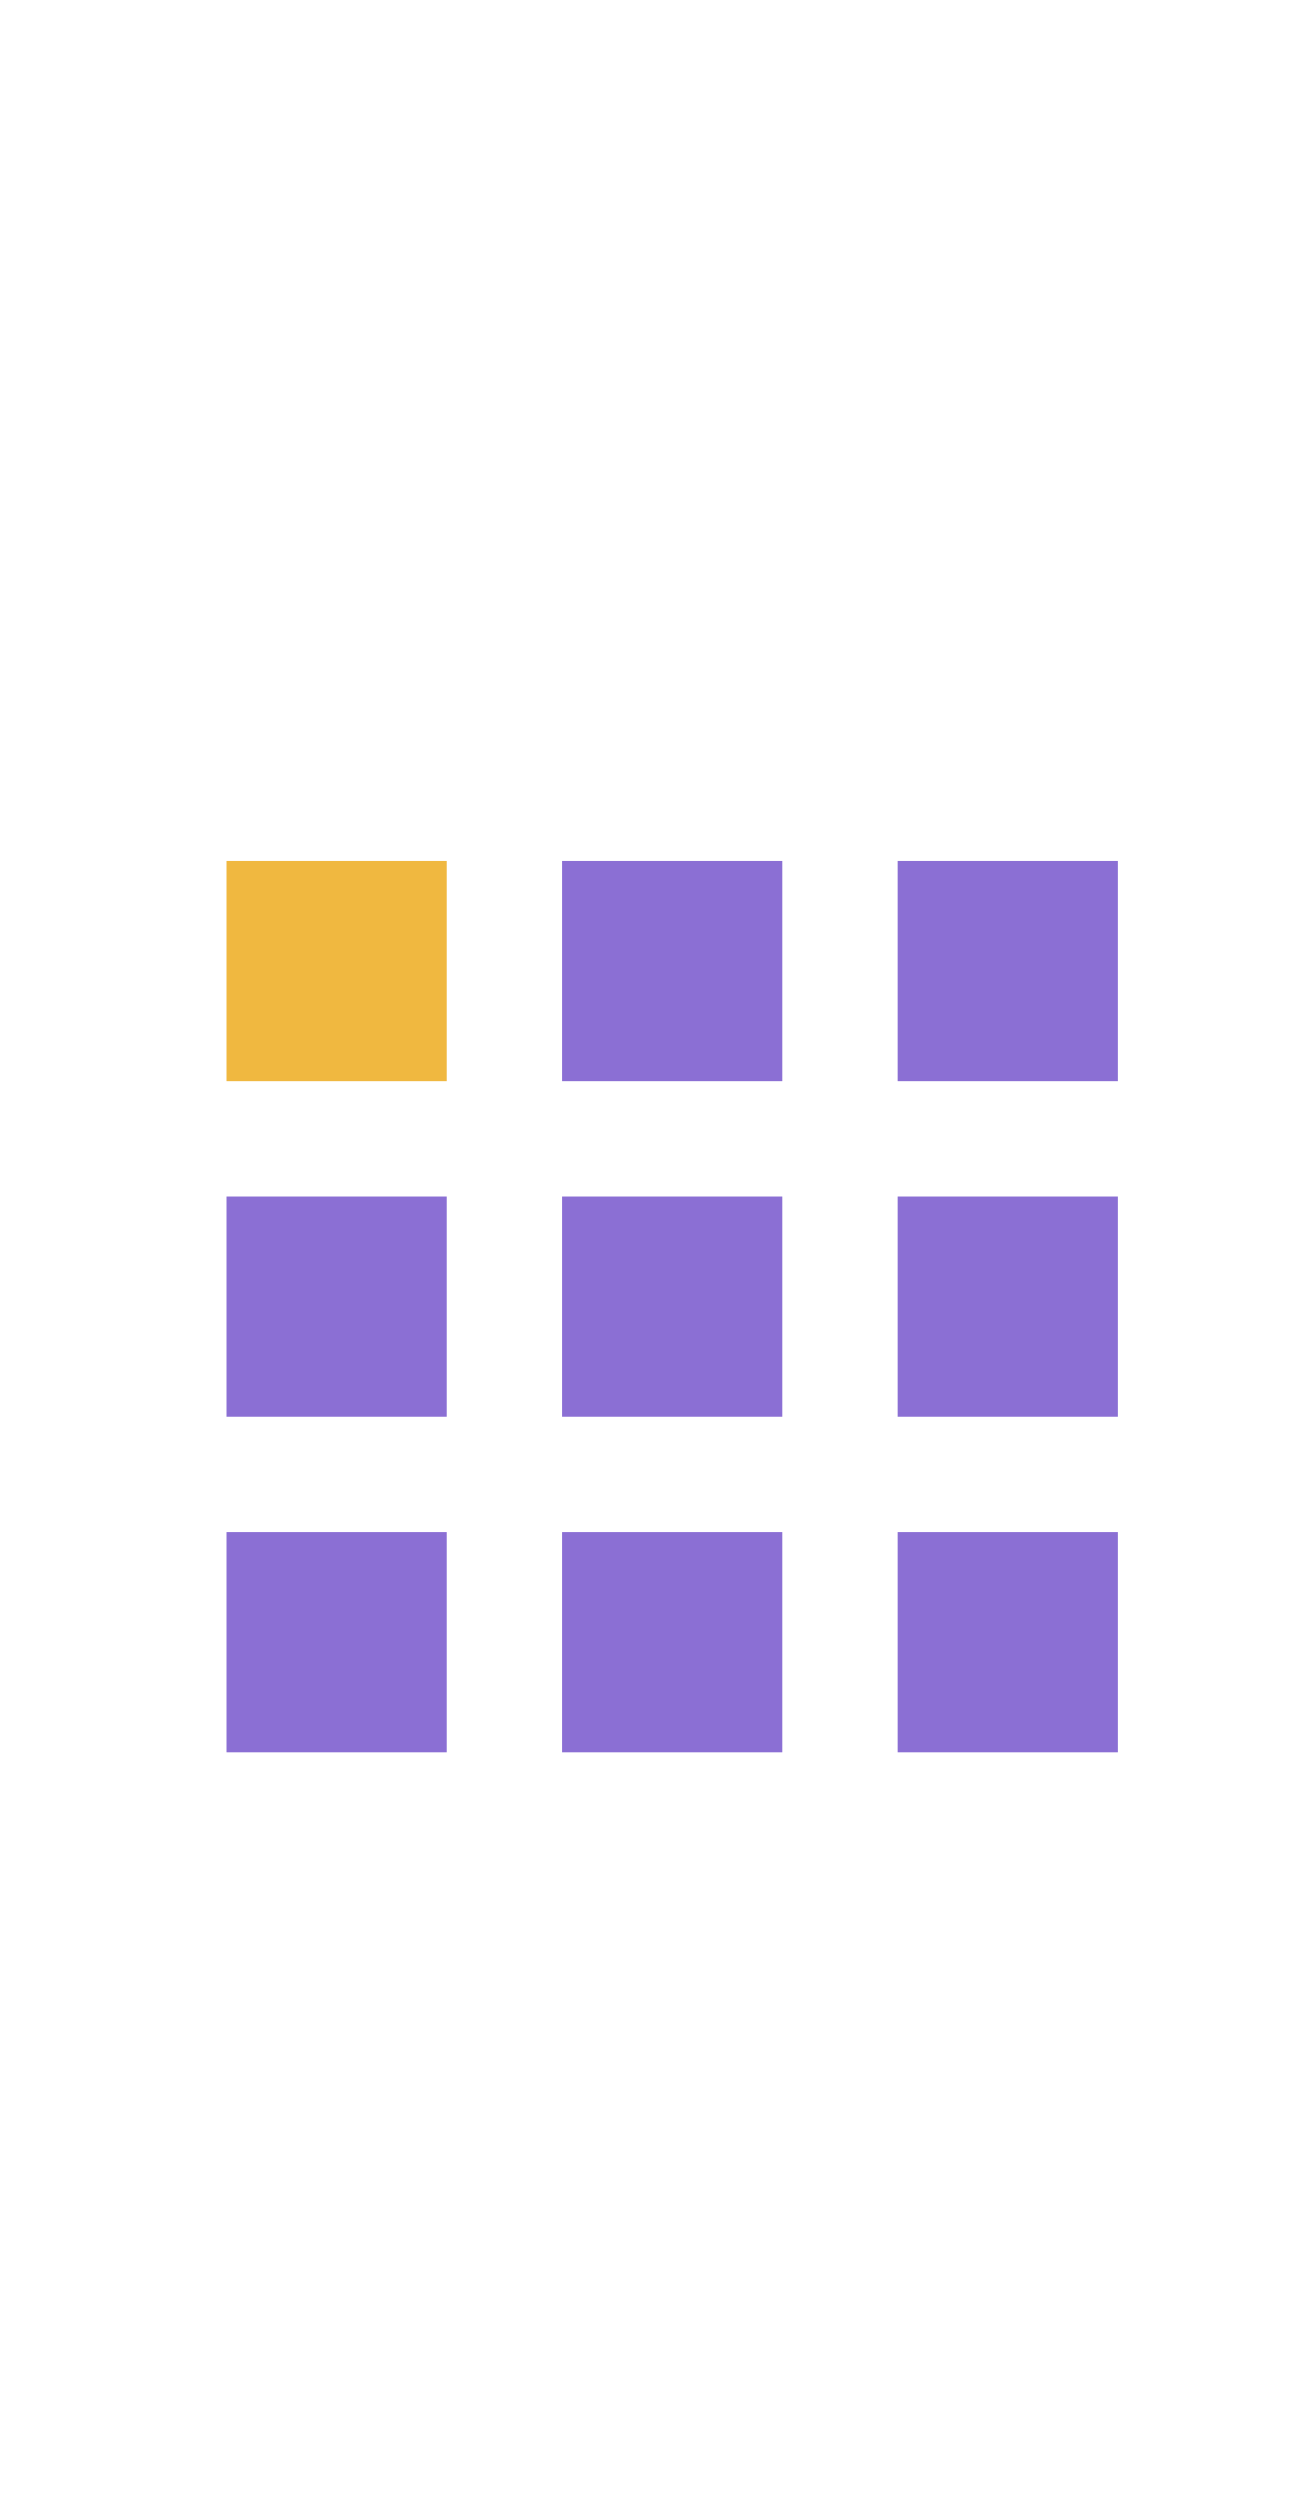
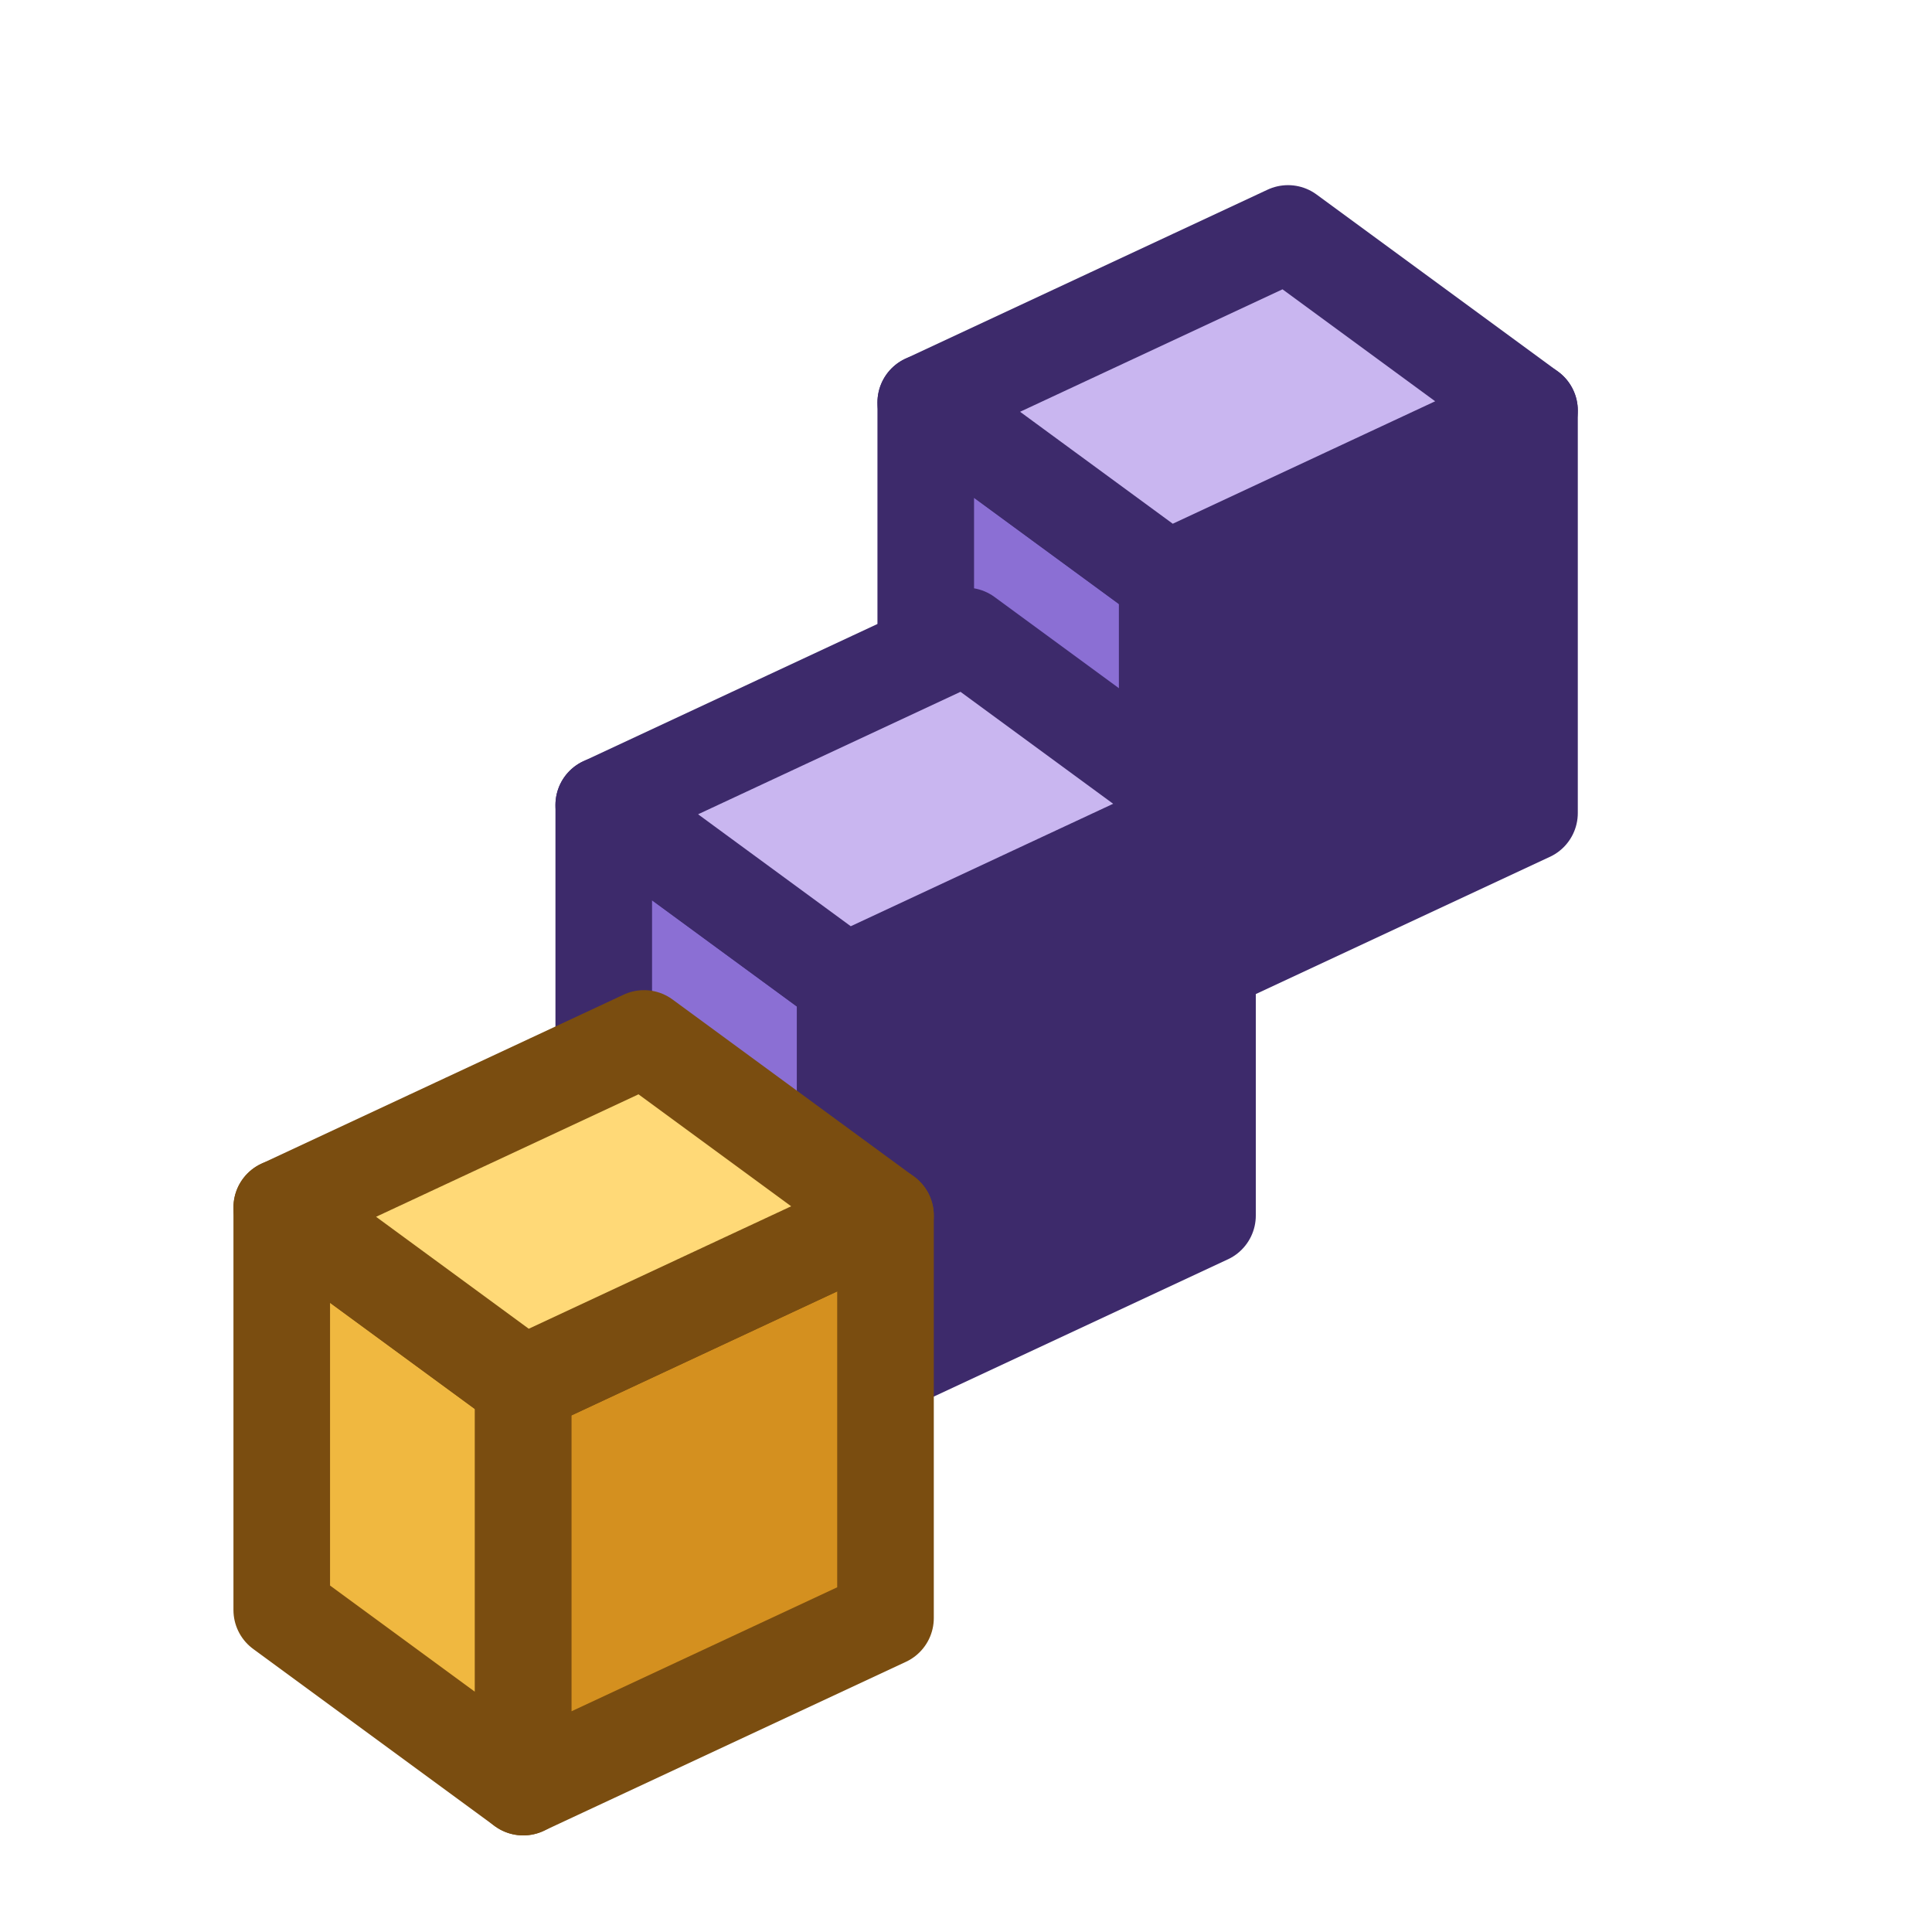
- <svg xmlns="http://www.w3.org/2000/svg" xmlns:ns1="https://brep.io/icons" viewBox="0 0 1233 2384" width="1233" height="2384" ns1:glyph-name="icon_feat_pattern" ns1:unicode="E057">
-   <path d="M216 821L426 821L426 1031L216 1031Z" fill="#f0b840" />
-   <path d="M536 821L746 821L746 1031L536 1031ZM856 821L1066 821L1066 1031L856 1031ZM216 1141L426 1141L426 1351L216 1351ZM536 1141L746 1141L746 1351L536 1351ZM856 1141L1066 1141L1066 1351L856 1351ZM216 1461L426 1461L426 1671L216 1671ZM536 1461L746 1461L746 1671L536 1671ZM856 1461L1066 1461L1066 1671L856 1671Z" fill="#8b6fd4" />
+ <svg xmlns="http://www.w3.org/2000/svg" xmlns:ns1="https://brep.io/icons" viewBox="0 0 24 24" width="24" height="24" ns1:glyph-name="icon_feat_pattern" ns1:unicode="E057">
+   <path d="M11.5 10 14.5 12.2 14.5 7.2 11.5 5Z" fill="#8b6fd4" stroke="#3d2a6b" stroke-width="1.2" stroke-linejoin="round" stroke-linecap="round" />
+   <path d="M14.5 12.2 19 10.1 19 5.1 14.5 7.2Z" fill="#3d2a6b" stroke="#3d2a6b" stroke-width="1.2" stroke-linejoin="round" stroke-linecap="round" />
+   <path d="M11.5 5 16 2.9 19 5.1 14.5 7.2Z" fill="#c9b6f0" stroke="#3d2a6b" stroke-width="1.2" stroke-linejoin="round" stroke-linecap="round" />
+   <path d="M7.5 15 10.5 17.2 10.5 12.2 7.5 10Z" fill="#8b6fd4" stroke="#3d2a6b" stroke-width="1.2" stroke-linejoin="round" stroke-linecap="round" />
+   <path d="M10.5 17.2 15 15.1 15 10.1 10.5 12.2Z" fill="#3d2a6b" stroke="#3d2a6b" stroke-width="1.2" stroke-linejoin="round" stroke-linecap="round" />
+   <path d="M7.5 10 12 7.9 15 10.1 10.5 12.2Z" fill="#c9b6f0" stroke="#3d2a6b" stroke-width="1.2" stroke-linejoin="round" stroke-linecap="round" />
+   <path d="M3.5 20 6.5 22.2 6.5 17.2 3.5 15Z" fill="#f0b840" stroke="#7a4d10" stroke-width="1.2" stroke-linejoin="round" stroke-linecap="round" />
+   <path d="M6.5 22.2 11 20.1 11 15.1 6.5 17.2Z" fill="#d4901f" stroke="#7a4d10" stroke-width="1.2" stroke-linejoin="round" stroke-linecap="round" />
+   <path d="M3.5 15 8 12.9 11 15.1 6.5 17.2Z" fill="#ffd977" stroke="#7a4d10" stroke-width="1.2" stroke-linejoin="round" stroke-linecap="round" />
</svg>
